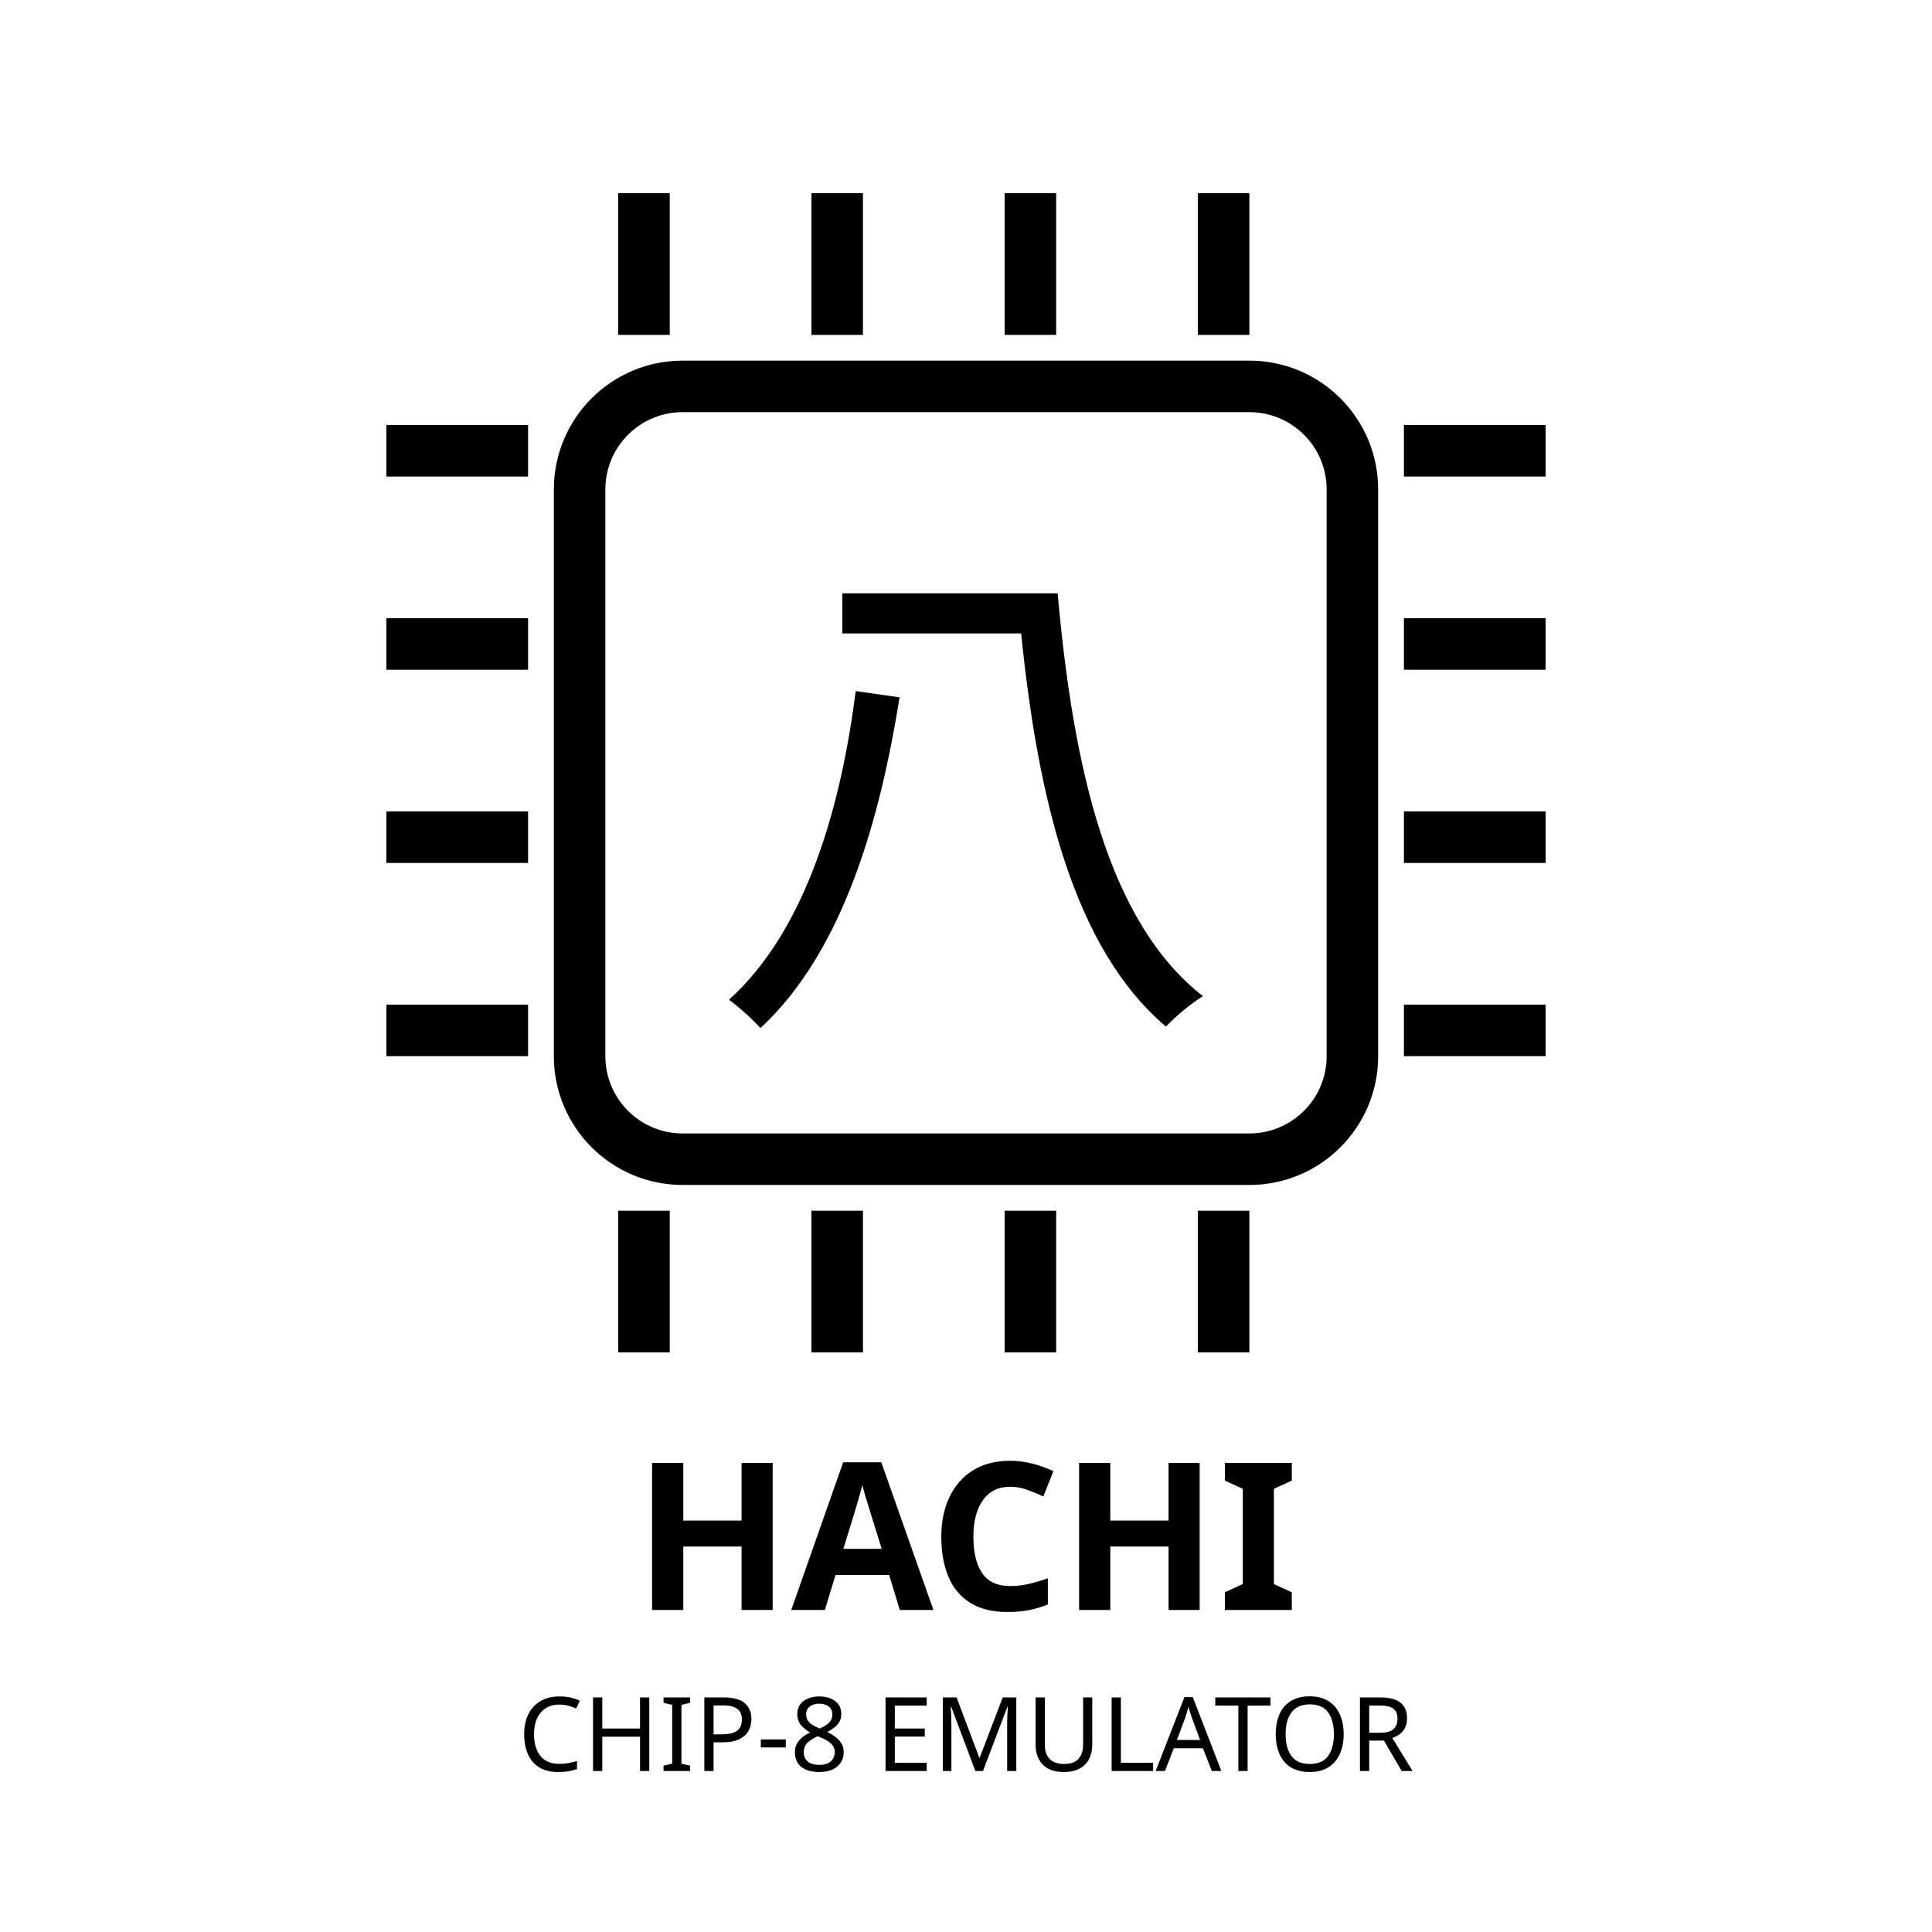
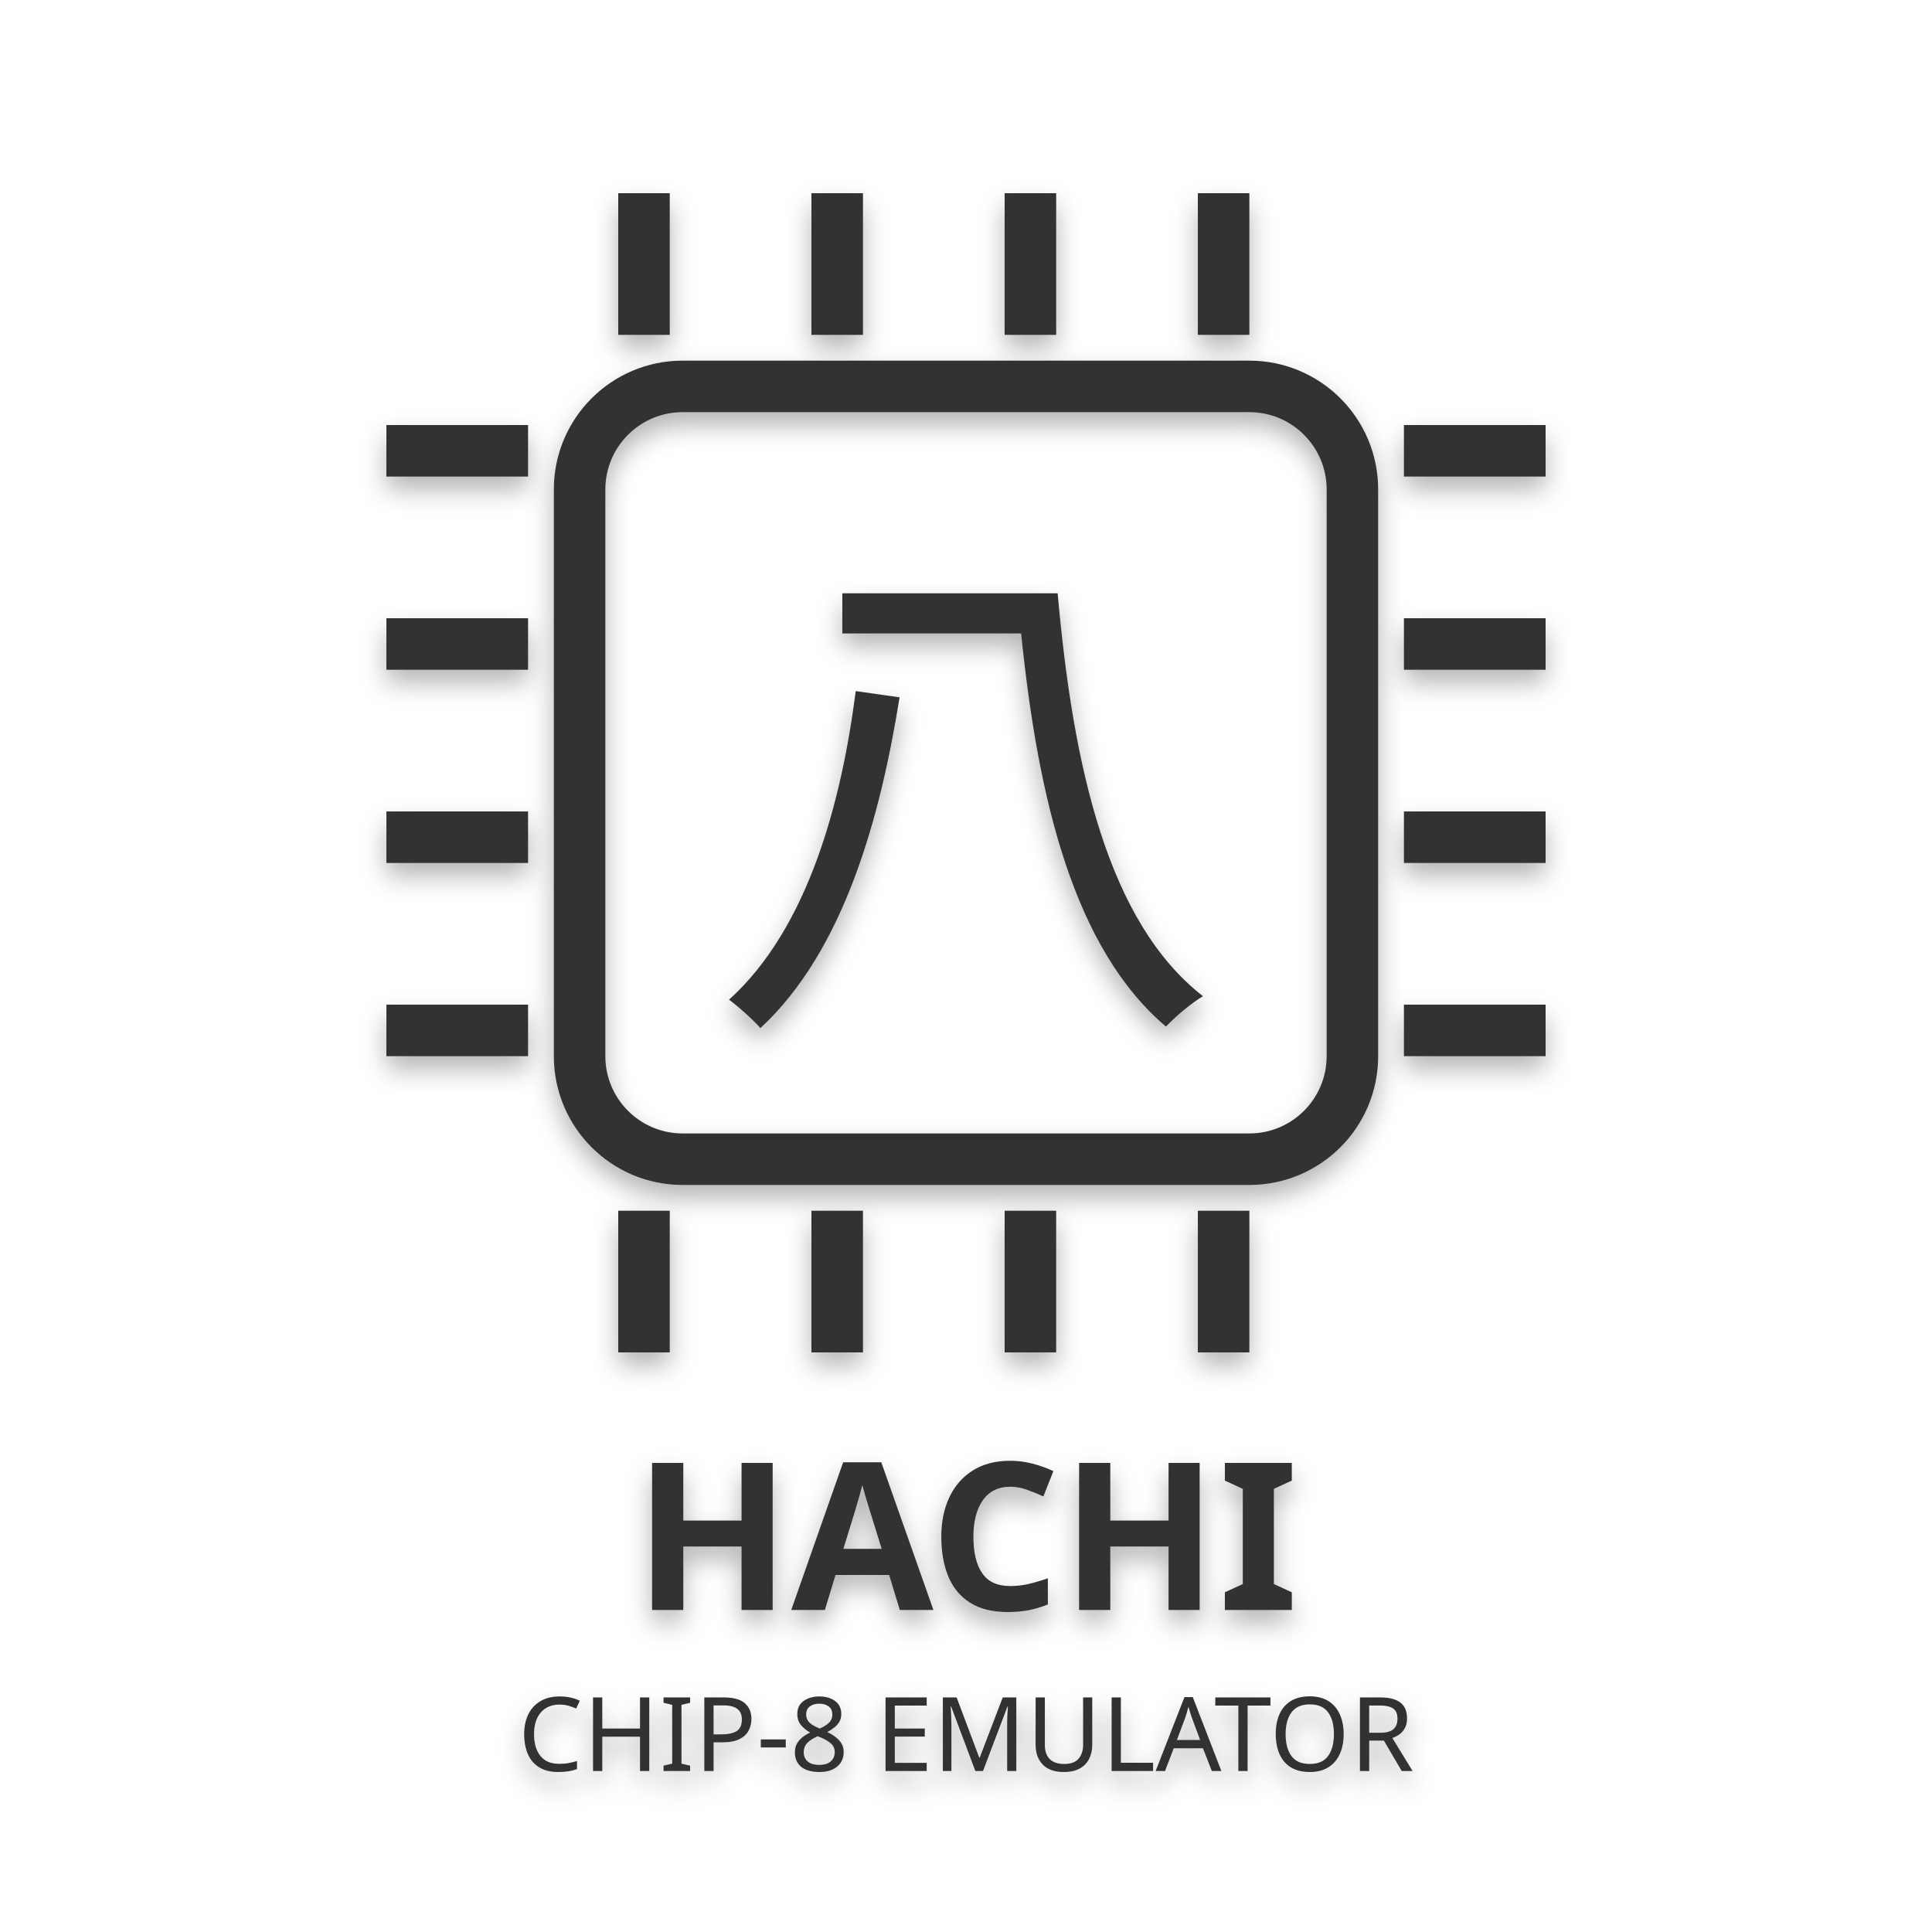
<svg xmlns="http://www.w3.org/2000/svg" width="300" height="300" viewBox="0 0 300 300" fill="none">
-   <rect x="90" y="60" width="120" height="120" rx="16" stroke="black" stroke-width="8" />
-   <g stroke="black" stroke-width="8">
+   <defs>
+     <filter id="softShadow" x="-50%" y="-50%" width="200%" height="200%">
+       <feDropShadow dx="0" dy="2" stdDeviation="2" flood-color="rgba(0,0,0,0.3)" />
+     </filter>
+   </defs>
+   <rect x="90" y="60" width="120" height="120" rx="16" stroke="#333" stroke-width="8" filter="url(#softShadow)" />
+   <g stroke="#333" stroke-width="8" filter="url(#softShadow)">
    <line x1="82" y1="70" x2="60" y2="70" />
    <line x1="82" y1="100" x2="60" y2="100" />
    <line x1="82" y1="130" x2="60" y2="130" />
    <line x1="82" y1="160" x2="60" y2="160" />
    <line x1="218" y1="70" x2="240" y2="70" />
    <line x1="218" y1="100" x2="240" y2="100" />
    <line x1="218" y1="130" x2="240" y2="130" />
    <line x1="218" y1="160" x2="240" y2="160" />
    <line x1="100" y1="52" x2="100" y2="30" />
    <line x1="130" y1="52" x2="130" y2="30" />
    <line x1="160" y1="52" x2="160" y2="30" />
    <line x1="190" y1="52" x2="190" y2="30" />
    <line x1="100" y1="188" x2="100" y2="210" />
    <line x1="130" y1="188" x2="130" y2="210" />
    <line x1="160" y1="188" x2="160" y2="210" />
    <line x1="190" y1="188" x2="190" y2="210" />
  </g>
-   <text x="150" y="125" text-anchor="middle" dominant-baseline="middle" font-size="80" font-family="serif" fill="black">八</text>
-   <text x="150" y="250" text-anchor="middle" font-size="32" font-family="sans-serif" fill="black" font-weight="bold">HACHI</text>
-   <text x="150" y="275" text-anchor="middle" font-size="16" font-family="sans-serif" fill="black">CHIP-8 EMULATOR</text>
+   <text x="150" y="125" text-anchor="middle" dominant-baseline="middle" font-size="80" font-family="serif" fill="#333" filter="url(#softShadow)">八</text>
+   <text x="150" y="250" text-anchor="middle" font-size="32" font-family="sans-serif" fill="#333" font-weight="bold" filter="url(#softShadow)">HACHI</text>
+   <text x="150" y="275" text-anchor="middle" font-size="16" font-family="sans-serif" fill="#333" filter="url(#softShadow)">CHIP-8 EMULATOR</text>
</svg>
